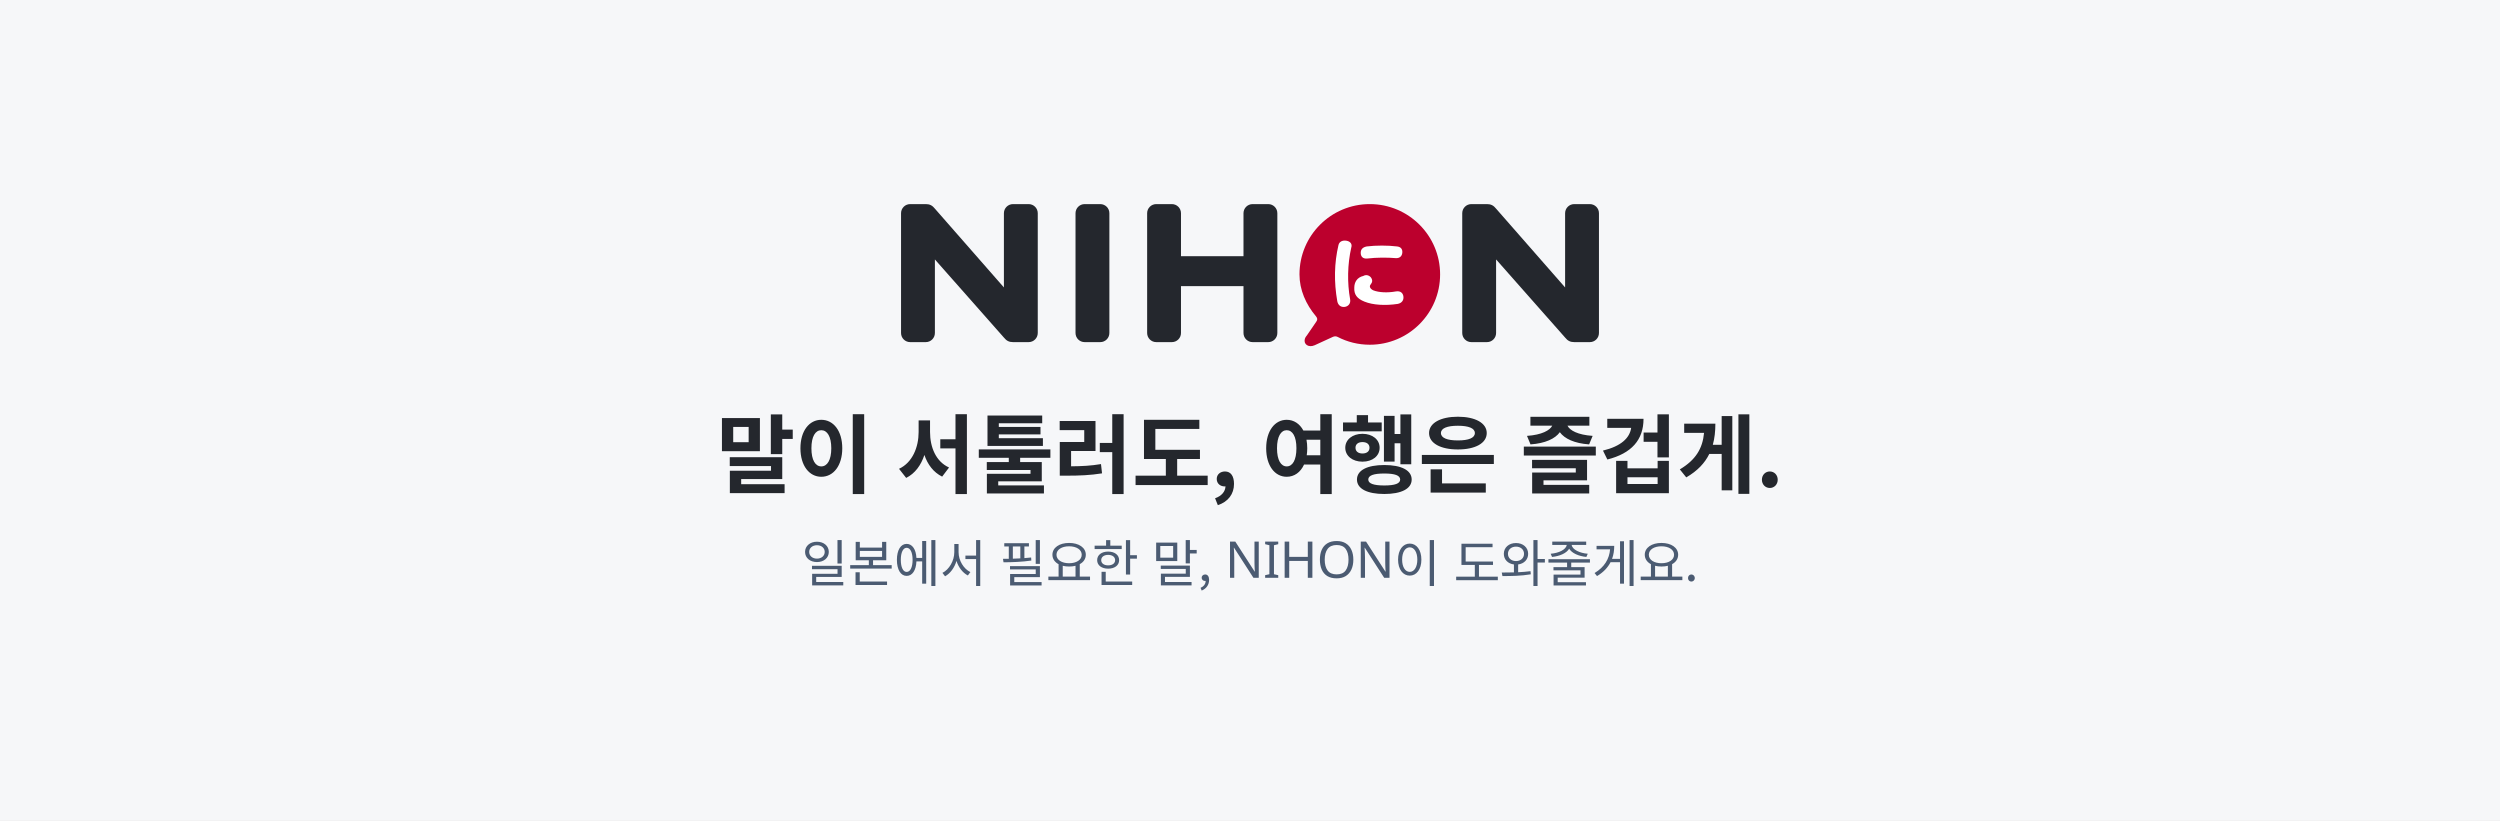
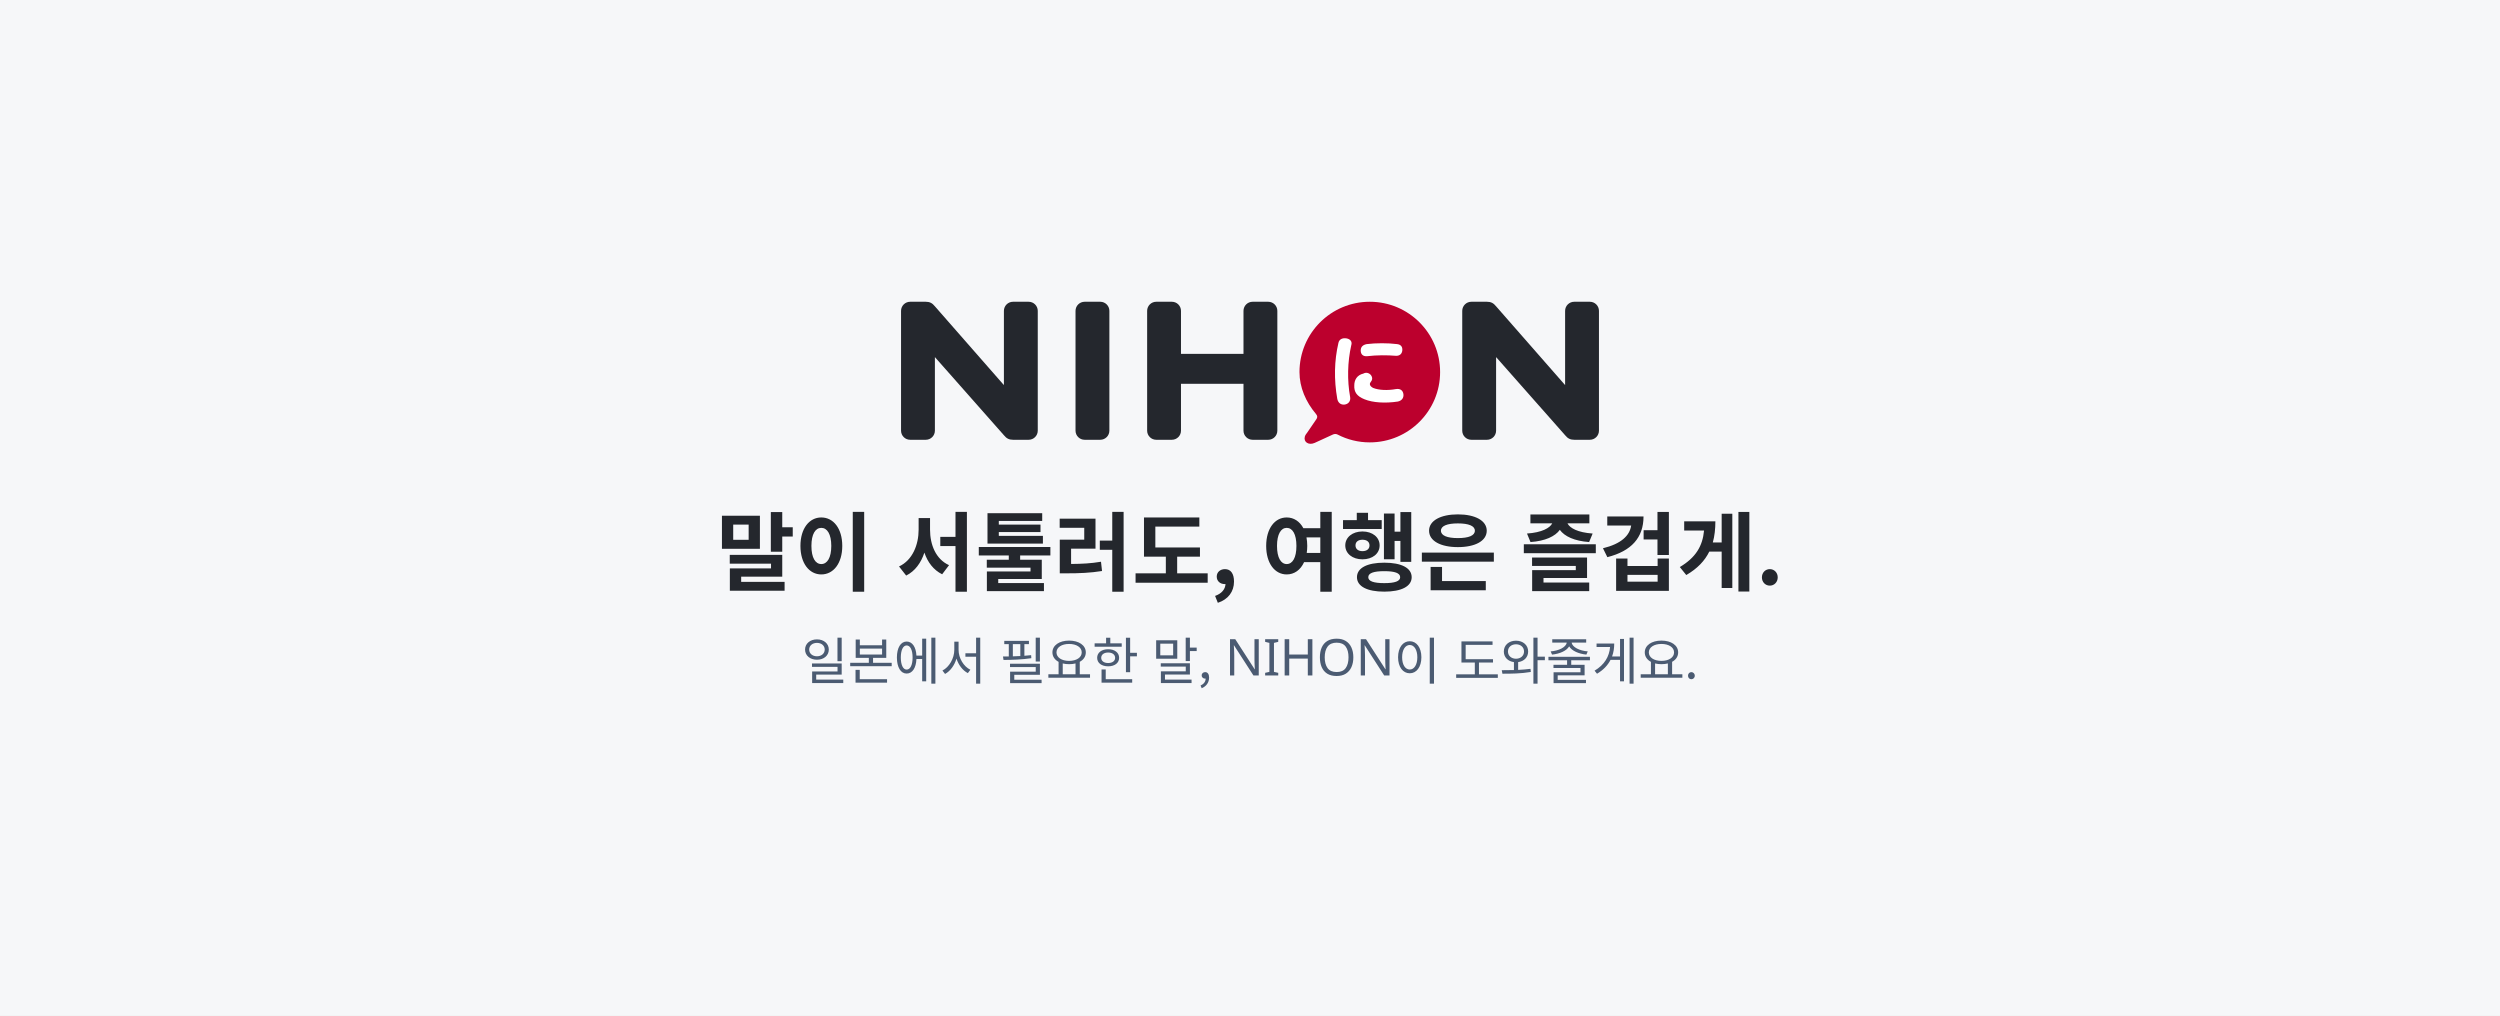
- <svg xmlns="http://www.w3.org/2000/svg" width="1280" height="420" viewBox="0 0 1280 420" role="img" aria-labelledby="title" aria-describedby="desc" xml:lang="ko">
+ <svg xmlns="http://www.w3.org/2000/svg" width="1280" height="520" viewBox="0 0 1280 520" role="img" aria-labelledby="title" aria-describedby="desc" xml:lang="ko">
  <style>
    text {
      font-family: "Apple SD Gothic Neo", "Noto Sans KR", "Malgun Gothic", sans-serif;
      letter-spacing: -.3px;
    }

    @media (prefers-reduced-motion: no-preference) {
      .bubble, .ink, .ink path, .headline, .subtitle {
        animation-duration: 5s;
        animation-timing-function: cubic-bezier(.2, .8, .2, 1);
        animation-iteration-count: infinite;
      }

      .bubble {
        transform-box: fill-box;
        transform-origin: center;
        animation-name: bounce;
      }

      .ink { animation-name: reset-ink; }
      .ink path {
        stroke-dasharray: 1;
        animation-timing-function: ease-in-out;
      }
      .ink path:nth-child(1) { animation-name: write-first; }
      .ink path:nth-child(2) { animation-name: write-second; }
      .ink path:nth-child(3) { animation-name: write-third; }
      .headline { animation-name: reveal-headline; }
      .subtitle { animation-name: reveal-subtitle; }
    }

    @keyframes write-first {
      0%, 4% { stroke-dashoffset: 1; }
      8%, 100% { stroke-dashoffset: 0; }
    }
    @keyframes write-second {
      0%, 8.2% { stroke-dashoffset: 1; }
      11%, 100% { stroke-dashoffset: 0; }
    }
    @keyframes write-third {
      0%, 11.2% { stroke-dashoffset: 1; }
      15.2%, 100% { stroke-dashoffset: 0; }
    }
    @keyframes bounce {
      0%, 16%, 26.4%, 100% { transform: none; }
      17.2% {
        transform: translateY(2%) scale(1.06, .92);
        animation-timing-function: cubic-bezier(.333, .667, .667, 1);
      }
      20.6% {
        transform: translateY(-14%) scale(.985, 1.035);
        animation-timing-function: cubic-bezier(.333, 0, .667, .333);
      }
      23% { transform: translateY(1%) scale(1.045, .94); }
      24.8% { transform: translateY(-3%) scale(.995, 1.018); }
    }
    @keyframes reveal-headline {
      0%, 27.2%, 100% { opacity: 0; }
      33.6%, 92% { opacity: 1; }
    }
    @keyframes reveal-subtitle {
      0%, 30.4%, 100% { opacity: 0; }
      37.2%, 92% { opacity: 1; }
    }
    @keyframes reset-ink {
      0%, 92% { opacity: 1; }
      100% { opacity: 0; }
    }
  </style>
  <rect width="100%" height="100%" fill="#F6F7F9" />
-   <svg x="460" y="103" width="360" height="75" viewBox="0 0 1080 224" overflow="visible">
+   <svg x="460" y="153" width="360" height="75" viewBox="0 0 1080 224" overflow="visible">
    <g fill="#24272D">
      <path d="M18 4H42C48 4 52 6 56 11L162 132V18C162 10.268 168.268 4 176 4H200C207.732 4 214 10.268 214 18V202C214 209.732 207.732 216 200 216H176C170 216 166 214 162 209L56 89V202C56 209.732 49.732 216 42 216H18C10.268 216 4 209.732 4 202V18C4 10.268 10.268 4 18 4Z" />
      <path d="M286 4H310C317.732 4 324 10.268 324 18V202C324 209.732 317.732 216 310 216H286C278.268 216 272 209.732 272 202V18C272 10.268 278.268 4 286 4Z" />
      <path d="M396 4H420C427.732 4 434 10.268 434 18V84H530V18C530 10.268 536.268 4 544 4H568C575.732 4 582 10.268 582 18V202C582 209.732 575.732 216 568 216H544C536.268 216 530 209.732 530 202V130H434V202C434 209.732 427.732 216 420 216H396C388.268 216 382 209.732 382 202V18C382 10.268 388.268 4 396 4Z" />
      <path d="M880 4H904C910 4 914 6 918 11L1024 132V18C1024 10.268 1030.268 4 1038 4H1062C1069.732 4 1076 10.268 1076 18V202C1076 209.732 1069.732 216 1062 216H1038C1032 216 1028 214 1024 209L918 89V202C918 209.732 911.732 216 904 216H880C872.268 216 866 209.732 866 202V18C866 10.268 872.268 4 880 4Z" />
    </g>
    <g class="bubble">
      <path d="M724 4 C783.646 4 832 52.354 832 112 C832 171.646 783.646 220 724 220 C706.2 220 689.4 215.7 674.6 208 C672.5 206.9 670 206.8 667.6 207.8 L639.3 220.8 C630 224.9 622 219.4 624.2 211.2 C624.9 208.8 626.3 206.9 628 204.8 L641.8 184.6 C643.8 181.8 643.8 179.5 641.6 176.7 C625.7 157.9 616 135.5 616 112 C616 52.354 664.354 4 724 4Z" fill="#BC002D" />
      <svg x="616" y="4" width="216" height="216" viewBox="70 65 372 372">
        <defs>
          <clipPath id="ni">
            <path d="M195 162C205 164 210 171 207 180C197 224 196 273 204 317C206 328 199 336 189 337C179 338 172 332 170 322C161 271 162 221 173 174C175 164 184 160 195 162Z" />
            <path d="M248 177C272 174 304 174 328 177C338 178 343 184 342 194C341 203 335 208 326 208C301 206 275 206 249 209C238 210 232 204 232 194C232 184 238 179 248 177Z" />
            <path d="M239 255C246 251 254 253 259 259C264 266 263 272 258 278C254 283 257 289 265 293C280 299 303 300 325 296C337 294 344 300 345 310C346 320 340 327 330 329C297 334 264 332 242 323C222 315 214 304 215 286C215 272 222 259 239 255Z" />
          </clipPath>
        </defs>
        <g class="ink" clip-path="url(#ni)" fill="none" stroke="#FFFFFF" stroke-width="52">
          <path d="M198 144Q166 246 192 355" pathLength="1" />
          <path d="M215 197Q282 185 359 194" pathLength="1" />
          <path d="M266 247C252 256 236 268 236 286C235 312 280 321 357 309" pathLength="1" />
        </g>
      </svg>
    </g>
  </svg>
-   <text class="headline" x="640" y="249" text-anchor="middle" fill="#24272D" font-size="44" font-weight="700">말이 서툴러도, 여행은 즐겁게.</text>
-   <text class="subtitle" x="640" y="298" text-anchor="middle" fill="#4B5B72" font-size="26">일본에서 필요한 말, NIHON이 도와줄게요.</text>
+   <text class="headline" x="640" y="299" text-anchor="middle" fill="#24272D" font-size="44" font-weight="700">말이 서툴러도, 여행은 즐겁게.</text>
+   <text class="subtitle" x="640" y="348" text-anchor="middle" fill="#4B5B72" font-size="26">일본에서 필요한 말, NIHON이 도와줄게요.</text>
</svg>
